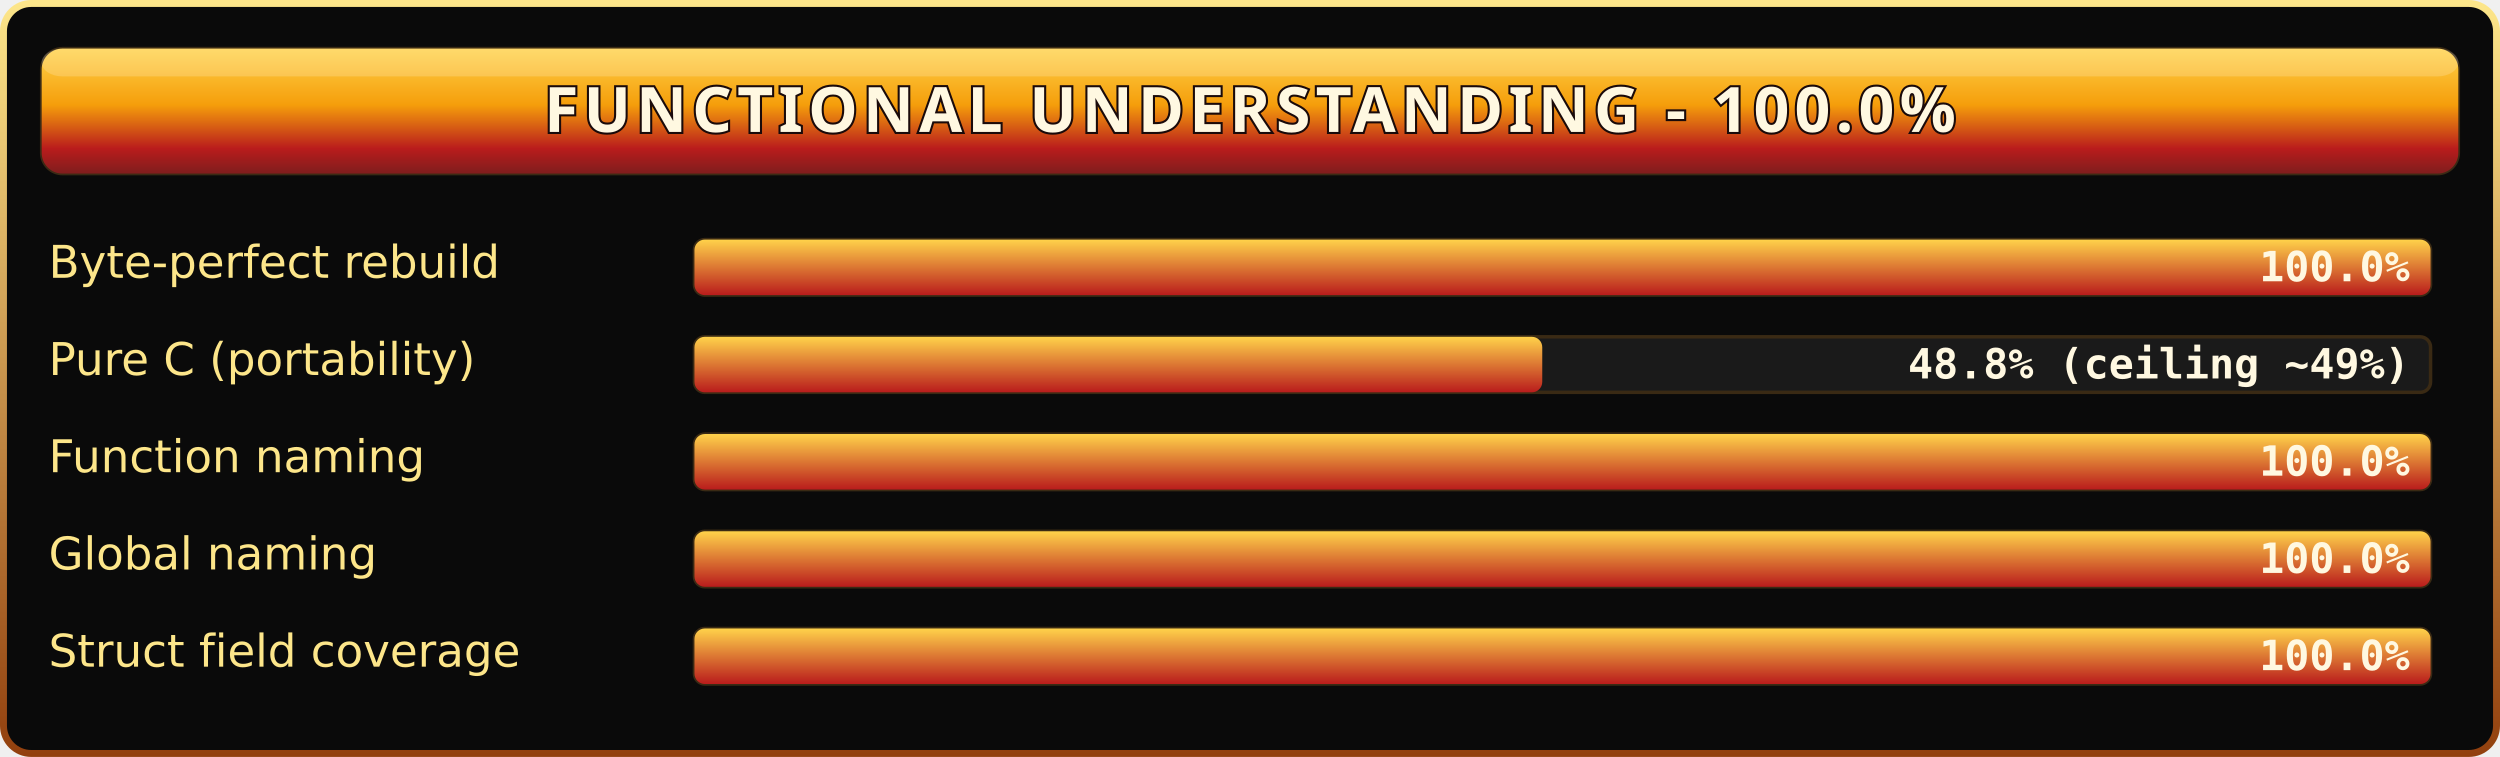
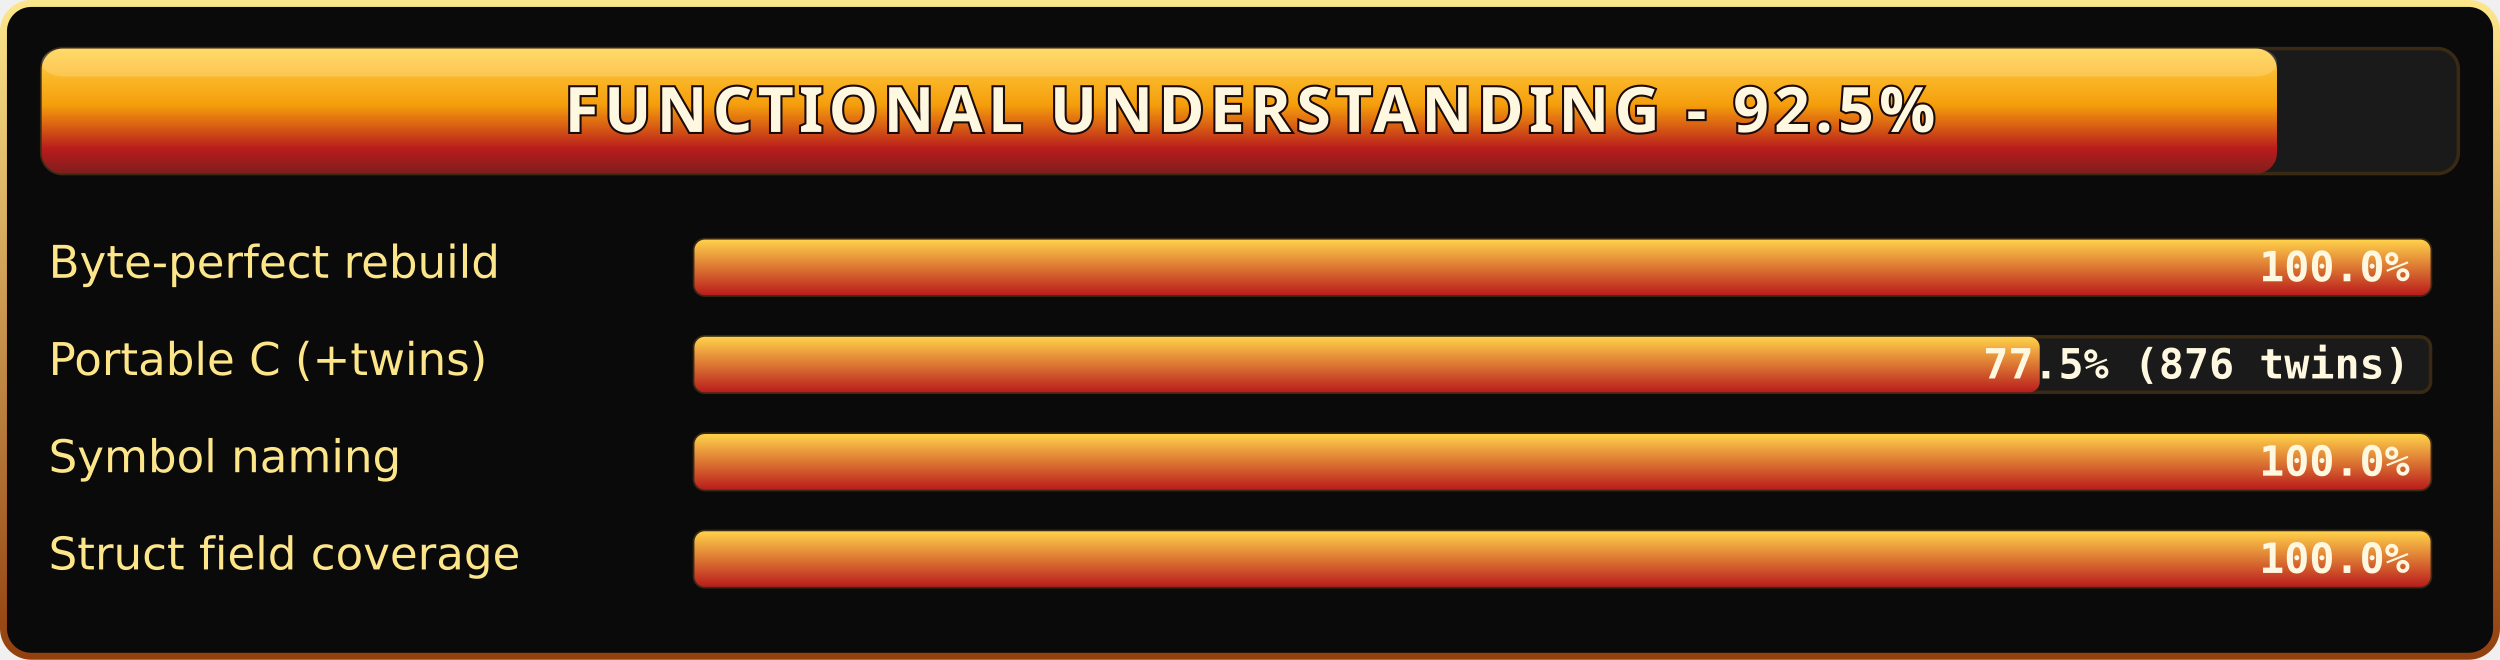
- <svg xmlns="http://www.w3.org/2000/svg" width="720" height="218" viewBox="0 0 720 218" role="img" aria-label="MK4 decomp progress 100.0%">
+ <svg xmlns="http://www.w3.org/2000/svg" width="720" height="190" viewBox="0 0 720 190" role="img" aria-label="MK4 decomp progress 92.5%">
  <defs>
    <linearGradient id="fillGrad" x1="0" y1="0" x2="0" y2="1">
      <stop offset="0%" stop-color="#ffd24a" />
      <stop offset="45%" stop-color="#f59e0b" />
      <stop offset="80%" stop-color="#b91c1c" />
      <stop offset="100%" stop-color="#7f1d1d" />
    </linearGradient>
    <linearGradient id="rowGrad" x1="0" y1="0" x2="0" y2="1">
      <stop offset="0%" stop-color="#ffd24a" />
      <stop offset="100%" stop-color="#b91c1c" />
    </linearGradient>
    <linearGradient id="borderGrad" x1="0" y1="0" x2="0" y2="1">
      <stop offset="0%" stop-color="#fde68a" />
      <stop offset="100%" stop-color="#92400e" />
    </linearGradient>
  </defs>
-   <rect x="1" y="1" width="718" height="216" rx="8" ry="8" fill="#0a0a0a" stroke="url(#borderGrad)" stroke-width="2" />
+   <rect x="1" y="1" width="718" height="188" rx="8" ry="8" fill="#0a0a0a" stroke="url(#borderGrad)" stroke-width="2" />
  <rect x="12" y="14" width="696" height="36" rx="6" ry="6" fill="#1a1a1a" stroke="#3a2a14" stroke-width="1" />
-   <rect x="12" y="14" width="696.00" height="36" rx="6" ry="6" fill="url(#fillGrad)" />
-   <rect x="12" y="14" width="696.00" height="8" rx="6" ry="6" fill="#ffffff" opacity="0.18" />
-   <text x="360.0" y="38.0" font-family="Impact, 'Arial Black', sans-serif" font-size="18" font-weight="900" text-anchor="middle" fill="#fff8e1" stroke="#1a0a0a" stroke-width="1.2" paint-order="stroke fill" letter-spacing="1.5">FUNCTIONAL UNDERSTANDING - 100.0%</text>
+   <rect x="12" y="14" width="643.77" height="36" rx="6" ry="6" fill="url(#fillGrad)" />
+   <rect x="12" y="14" width="643.77" height="8" rx="6" ry="6" fill="#ffffff" opacity="0.18" />
+   <text x="360.0" y="38.0" font-family="Impact, 'Arial Black', sans-serif" font-size="18" font-weight="900" text-anchor="middle" fill="#fff8e1" stroke="#1a0a0a" stroke-width="1.2" paint-order="stroke fill" letter-spacing="1.5">FUNCTIONAL UNDERSTANDING - 92.5%</text>
  <text x="14" y="80" font-family="'DejaVu Sans', Verdana, sans-serif" font-size="13" fill="#fde68a">Byte-perfect rebuild</text>
  <rect x="200" y="69" width="500" height="16" rx="3" ry="3" fill="#1a1a1a" stroke="#3a2a14" stroke-width="1" />
  <rect x="200" y="69" width="500.00" height="16" rx="3" ry="3" fill="url(#rowGrad)" />
  <text x="694" y="81" font-family="'DejaVu Sans Mono', monospace" font-size="12" fill="#fff8e1" text-anchor="end" font-weight="bold">100.0%</text>
-   <text x="14" y="108" font-family="'DejaVu Sans', Verdana, sans-serif" font-size="13" fill="#fde68a">Pure C (portability)</text>
+   <text x="14" y="108" font-family="'DejaVu Sans', Verdana, sans-serif" font-size="13" fill="#fde68a">Portable C (+twins)</text>
  <rect x="200" y="97" width="500" height="16" rx="3" ry="3" fill="#1a1a1a" stroke="#3a2a14" stroke-width="1" />
-   <rect x="200" y="97" width="244.17" height="16" rx="3" ry="3" fill="url(#rowGrad)" />
-   <text x="694" y="109" font-family="'DejaVu Sans Mono', monospace" font-size="12" fill="#fff8e1" text-anchor="end" font-weight="bold">48.8% (ceiling ~49%)</text>
-   <text x="14" y="136" font-family="'DejaVu Sans', Verdana, sans-serif" font-size="13" fill="#fde68a">Function naming</text>
+   <rect x="200" y="97" width="387.44" height="16" rx="3" ry="3" fill="url(#rowGrad)" />
+   <text x="694" y="109" font-family="'DejaVu Sans Mono', monospace" font-size="12" fill="#fff8e1" text-anchor="end" font-weight="bold">77.5% (876 twins)</text>
+   <text x="14" y="136" font-family="'DejaVu Sans', Verdana, sans-serif" font-size="13" fill="#fde68a">Symbol naming</text>
  <rect x="200" y="125" width="500" height="16" rx="3" ry="3" fill="#1a1a1a" stroke="#3a2a14" stroke-width="1" />
  <rect x="200" y="125" width="500.00" height="16" rx="3" ry="3" fill="url(#rowGrad)" />
  <text x="694" y="137" font-family="'DejaVu Sans Mono', monospace" font-size="12" fill="#fff8e1" text-anchor="end" font-weight="bold">100.0%</text>
-   <text x="14" y="164" font-family="'DejaVu Sans', Verdana, sans-serif" font-size="13" fill="#fde68a">Global naming</text>
+   <text x="14" y="164" font-family="'DejaVu Sans', Verdana, sans-serif" font-size="13" fill="#fde68a">Struct field coverage</text>
  <rect x="200" y="153" width="500" height="16" rx="3" ry="3" fill="#1a1a1a" stroke="#3a2a14" stroke-width="1" />
  <rect x="200" y="153" width="500.00" height="16" rx="3" ry="3" fill="url(#rowGrad)" />
  <text x="694" y="165" font-family="'DejaVu Sans Mono', monospace" font-size="12" fill="#fff8e1" text-anchor="end" font-weight="bold">100.0%</text>
-   <text x="14" y="192" font-family="'DejaVu Sans', Verdana, sans-serif" font-size="13" fill="#fde68a">Struct field coverage</text>
-   <rect x="200" y="181" width="500" height="16" rx="3" ry="3" fill="#1a1a1a" stroke="#3a2a14" stroke-width="1" />
-   <rect x="200" y="181" width="500.00" height="16" rx="3" ry="3" fill="url(#rowGrad)" />
-   <text x="694" y="193" font-family="'DejaVu Sans Mono', monospace" font-size="12" fill="#fff8e1" text-anchor="end" font-weight="bold">100.0%</text>
</svg>
